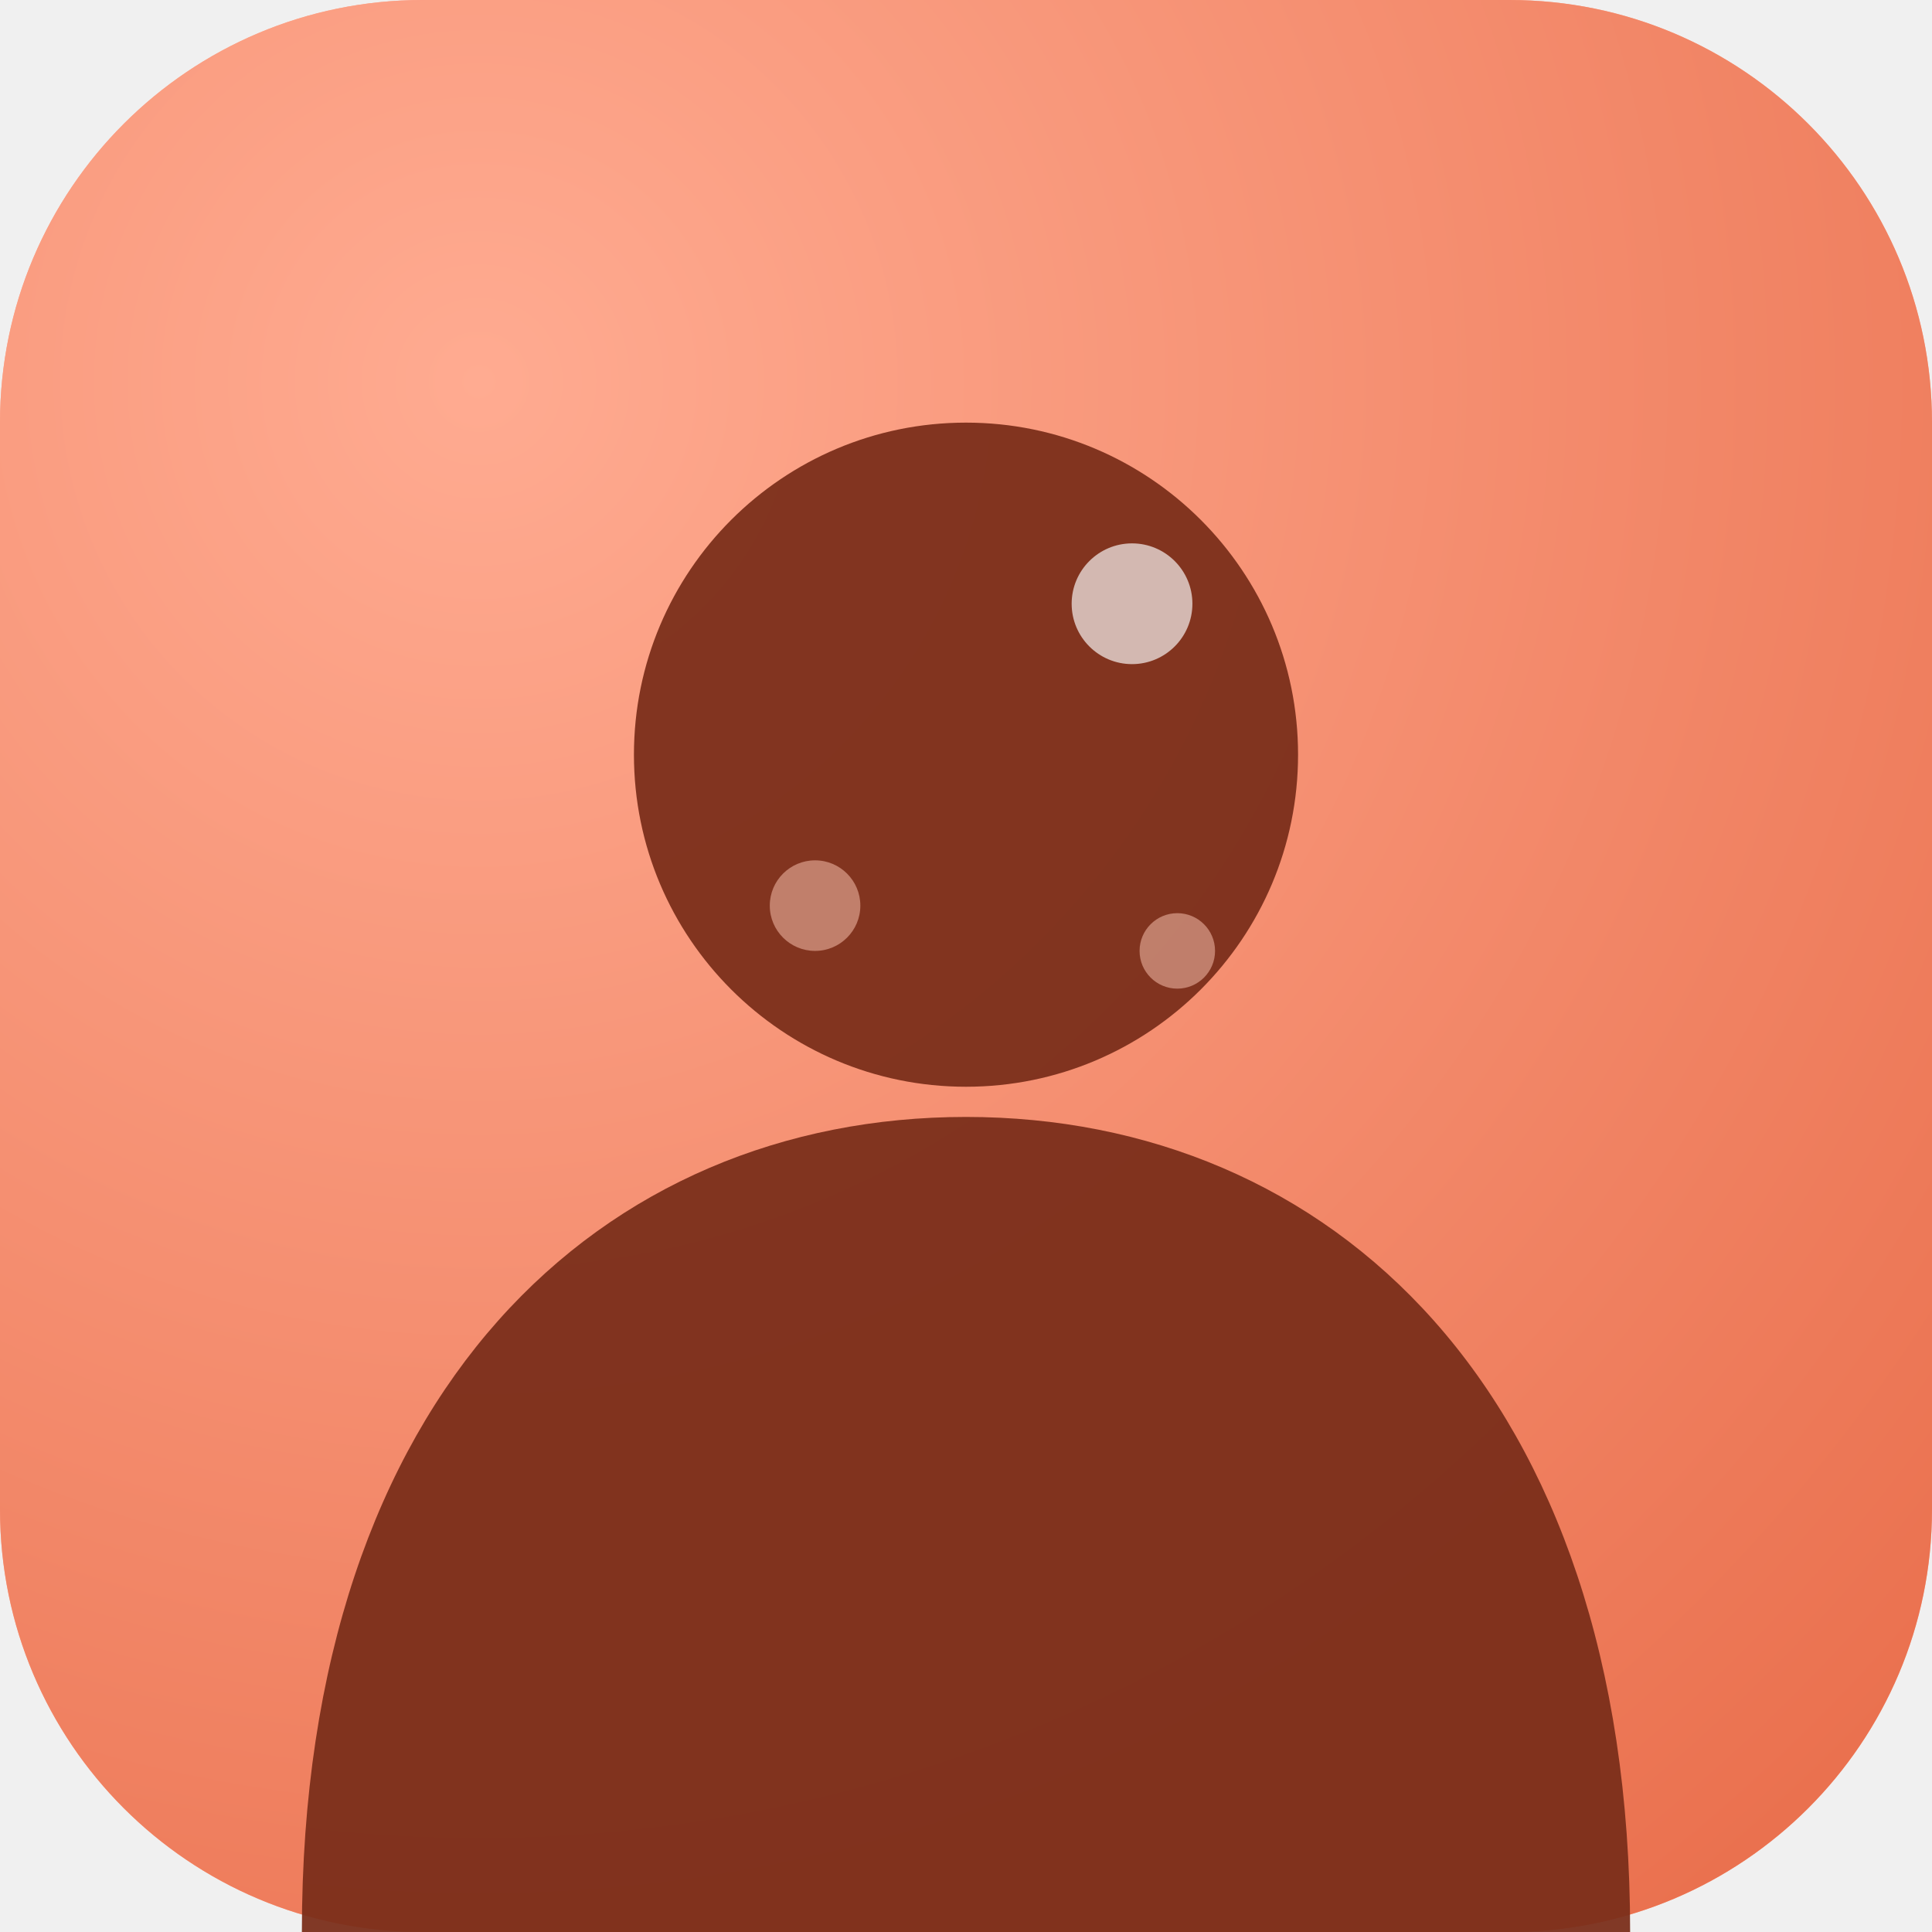
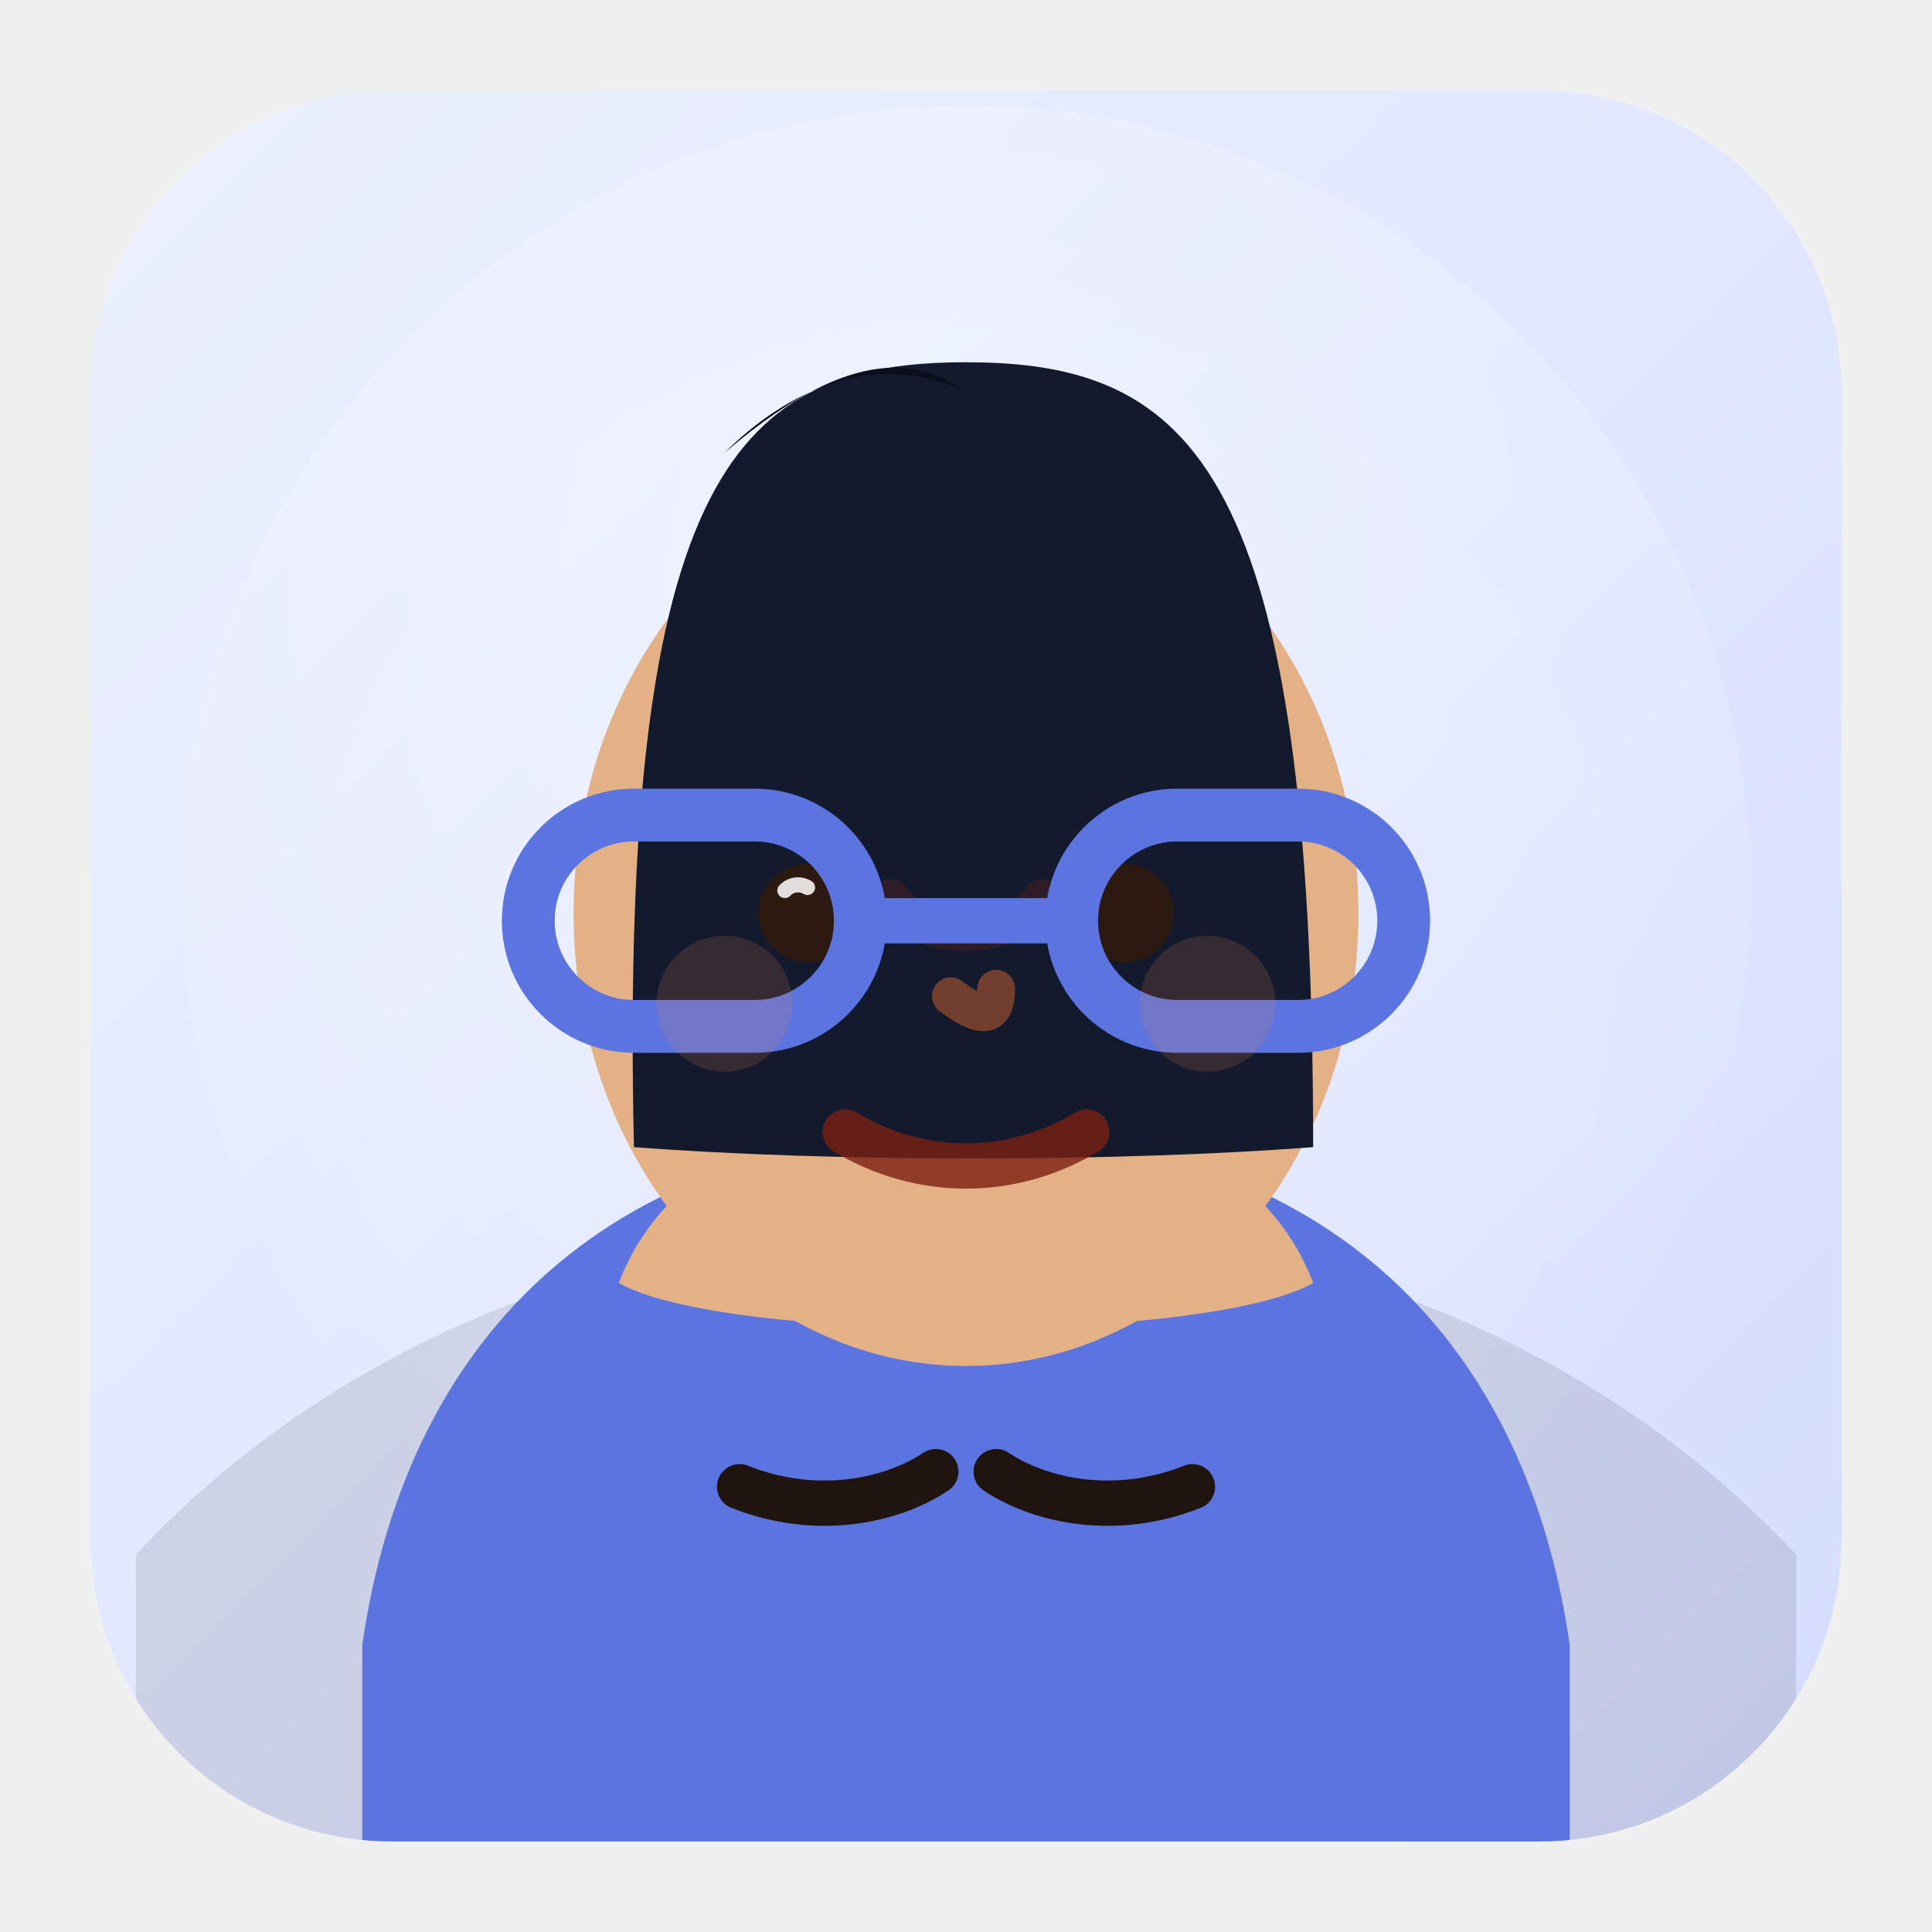
- <svg xmlns="http://www.w3.org/2000/svg" viewBox="0 0 128 128">
+ <svg viewBox="0 0 256 256" role="img" aria-label="Rüzgar — 2ElBul avatar">
  <defs>
-     <radialGradient id="g" cx="0.25" cy="0.2" r="1.1">
-       <stop offset="0" stop-color="#FFAB91" />
-       <stop offset="1" stop-color="#E86B48" />
+     <linearGradient id="bg-u" x1="0" y1="0" x2="1" y2="1">
+       <stop offset="0" stop-color="#edf1ff" />
+       <stop offset="1" stop-color="#d5ddff" />
+     </linearGradient>
+     <radialGradient id="glow-u" cx="0.5" cy="0.3" r="0.75">
+       <stop offset="0" stop-color="#ffffff" stop-opacity="0.35" />
+       <stop offset="1" stop-color="#ffffff" stop-opacity="0" />
    </radialGradient>
+     <clipPath id="clip-u">
+       <rect x="12" y="12" width="232" height="232" rx="40" />
+     </clipPath>
  </defs>
-   <rect width="128" height="128" rx="28" fill="#FFAB91" />
-   <rect width="128" height="128" rx="28" fill="url(#g)" />
-   <circle cx="64" cy="50" r="22" fill="#7A2E1A" opacity="0.94" />
-   <path d="M20 128 C20 92 40 74 64 74 C88 74 108 92 108 128 Z" fill="#7A2E1A" opacity="0.94" />
-   <circle cx="75" cy="40" r="4" fill="#FFFFFF" opacity="0.65" />
-   <circle cx="54" cy="60" r="3" fill="#FFC9B8" opacity="0.5" />
-   <circle cx="78" cy="63" r="2.5" fill="#FFC9B8" opacity="0.5" />
+   <g clip-path="url(#clip-u)">
+     <rect x="12" y="12" width="232" height="232" rx="40" fill="url(#bg-u)" />
+     <circle cx="128" cy="118" r="104" fill="url(#glow-u)" />
+     <circle cx="128" cy="128" r="86" fill="#ffffff" opacity="0.05" />
+     <path d="M18 206 C46 176 86 162 128 162 C170 162 210 176 238 206 L238 244 L18 244 Z" fill="#000" opacity="0.10" />
+     <path d="M48 218 C54 176 82 150 128 150 C174 150 202 176 208 218 L208 248 L48 248 Z" fill="#5b74e0" />
+     <path d="M82 170 C88 154 106 146 128 146 C150 146 168 154 174 170 C160 178 96 178 82 170 Z" fill="#e3b185" />
+     <ellipse cx="128" cy="121" rx="52" ry="60" fill="#e3b185" />
+     <path d="M84 152 C82 62 98 48 128 48 C158 48 174 62 174 152 C148 154 110 154 84 152 Z" fill="#141a2e" />
+     <path d="M128 52 C116 46 104 52 96 60 C110 48 120 46 128 52 Z" fill="#0b0e1c" />
+     <path d="M118 119 C122 125 134 125 138 119" fill="none" stroke="#8a2b18" stroke-width="5" stroke-linecap="round" opacity="0.22" />
+     <g fill="#2c1a10">
+       <circle cx="107" cy="121" r="6.5" />
+       <circle cx="149" cy="121" r="6.5" />
+     </g>
+     <path d="M104 118 a2.4 2.4 0 0 1 3-0.4" fill="none" stroke="#fff" stroke-width="2" stroke-linecap="round" opacity="0.85" />
+     <path d="M98 197 C108 201 118 199 124 195" fill="none" stroke="#20150e" stroke-width="6" stroke-linecap="round" />
+     <path d="M132 195 C138 199 148 201 158 197" fill="none" stroke="#20150e" stroke-width="6" stroke-linecap="round" />
+     <path d="M126 132 C130 135 132 135 132 131" fill="none" stroke="#b0572e" stroke-width="5" stroke-linecap="round" opacity="0.6" />
+     <path d="M112 150 C122 156 134 156 144 150" fill="none" stroke="#7a2010" stroke-width="6" stroke-linecap="round" opacity="0.8" />
+     <g>
+       <rect x="70" y="108" width="44" height="28" rx="14" fill="none" stroke="#5b74e0" stroke-width="7" />
+       <rect x="142" y="108" width="44" height="28" rx="14" fill="none" stroke="#5b74e0" stroke-width="7" />
+       <path d="M114 122 H142" stroke="#5b74e0" stroke-width="6" stroke-linecap="round" />
+     </g>
+     <circle cx="96" cy="133" r="9" fill="#eb7d4a" opacity="0.16" />
+     <circle cx="160" cy="133" r="9" fill="#eb7d4a" opacity="0.16" />
+   </g>
</svg>
